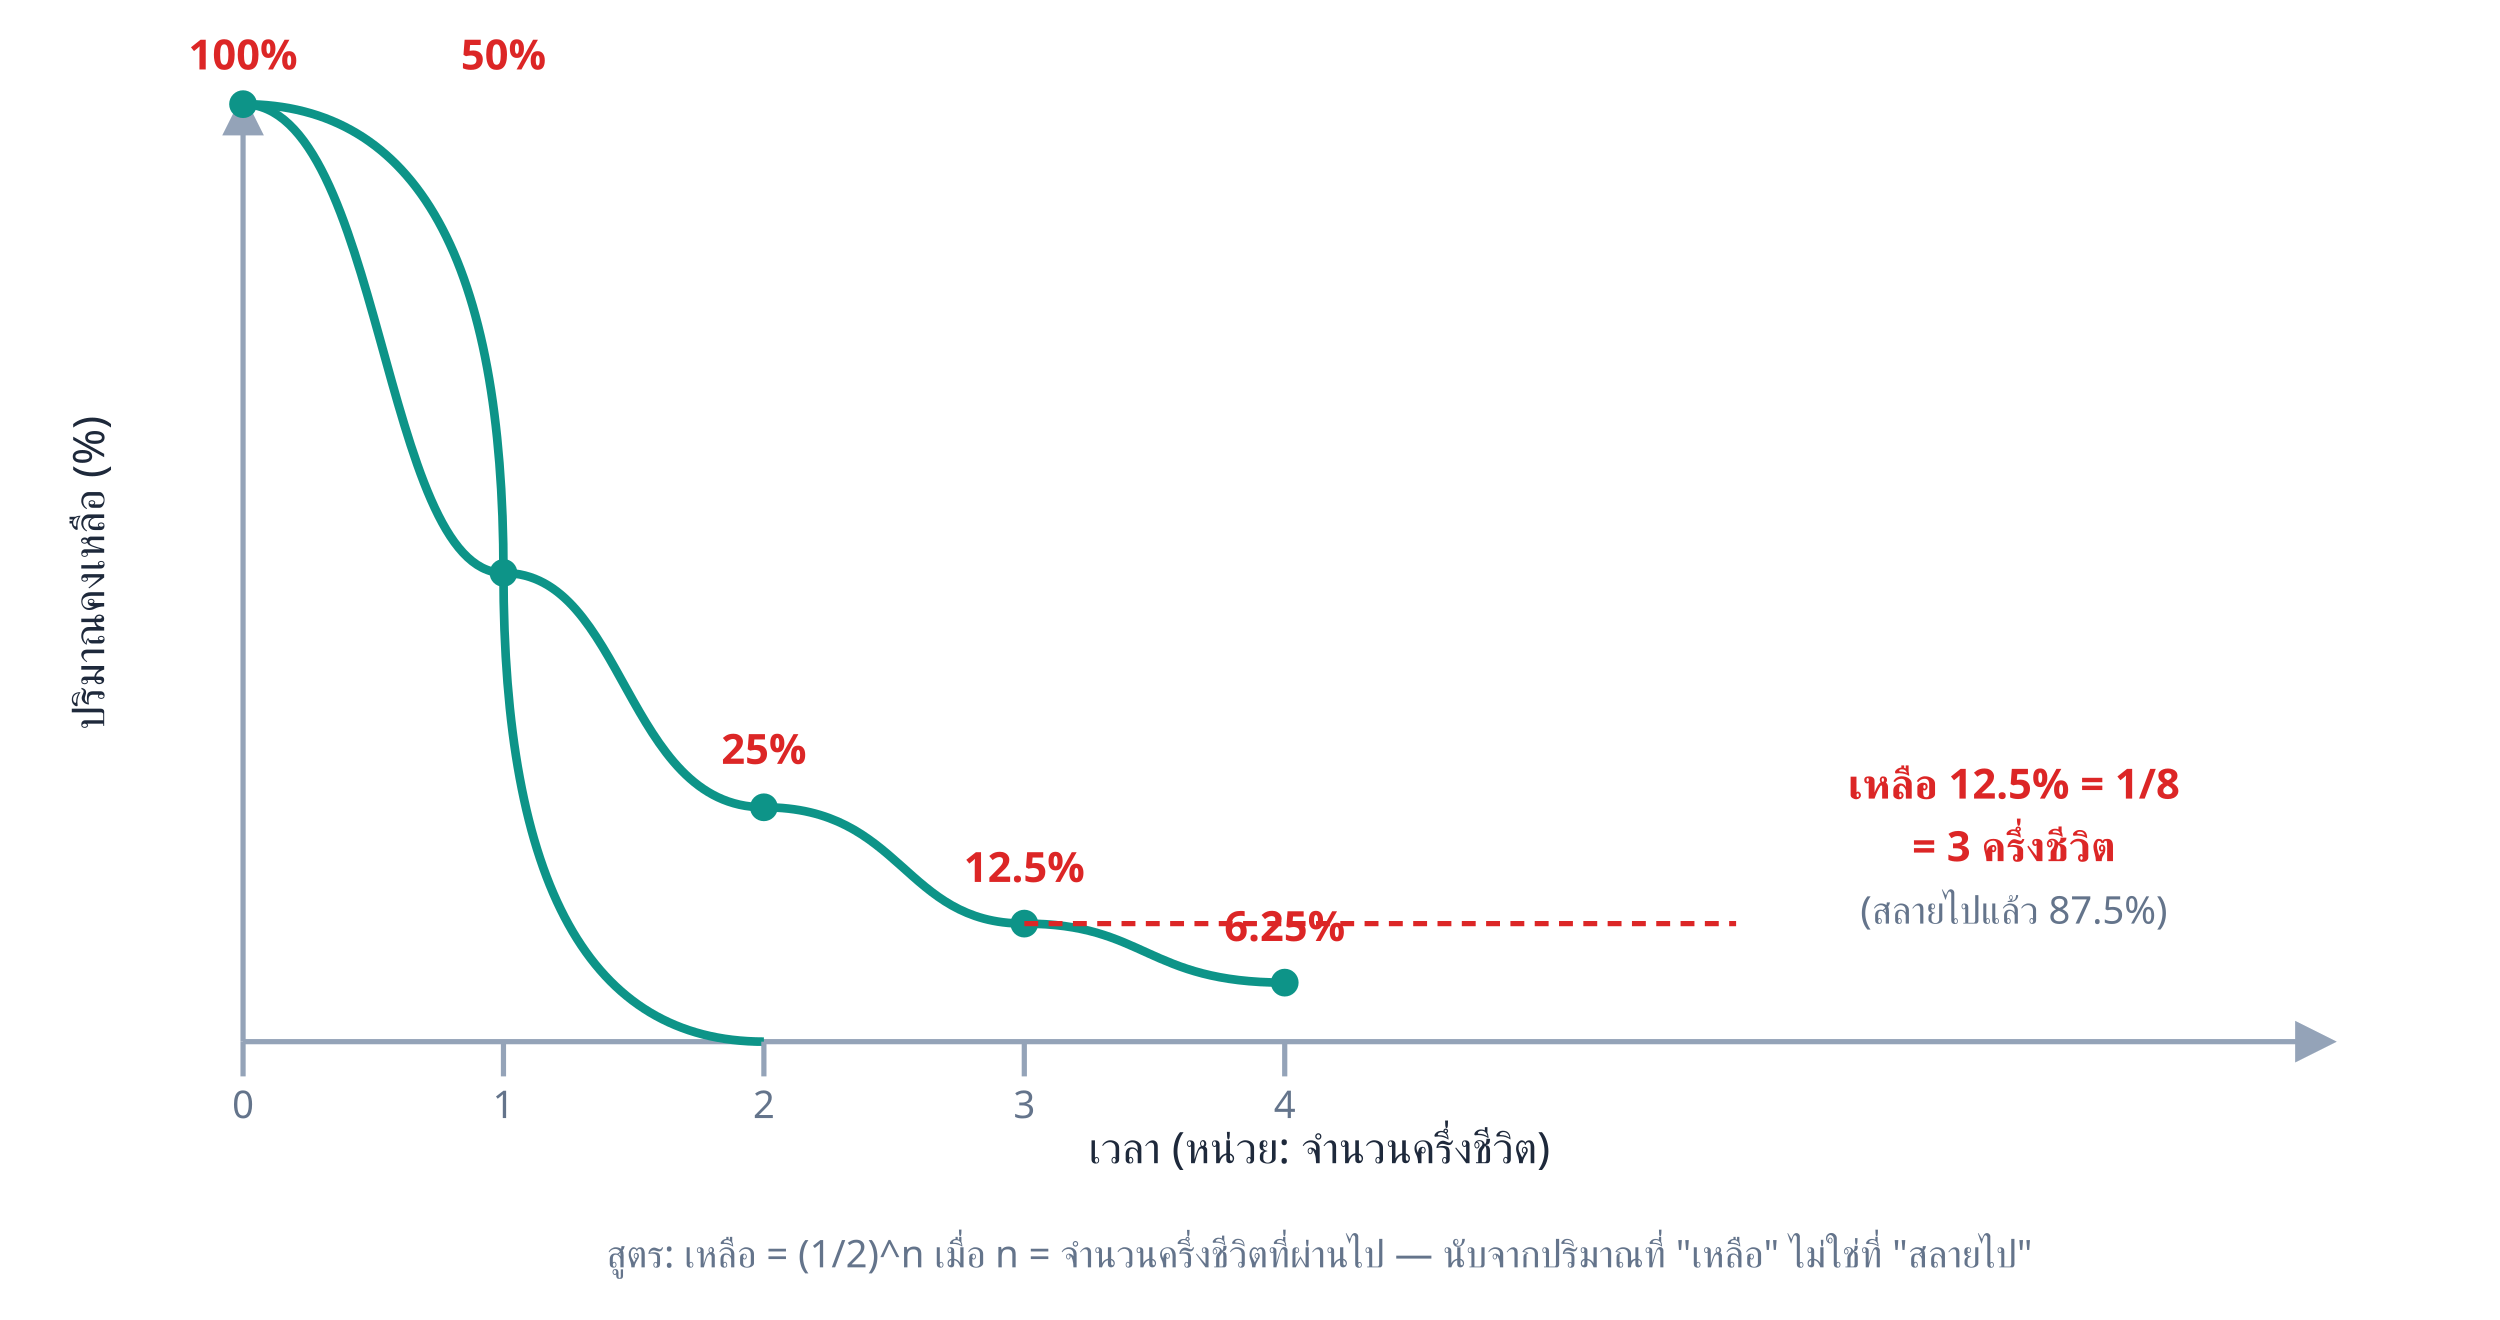
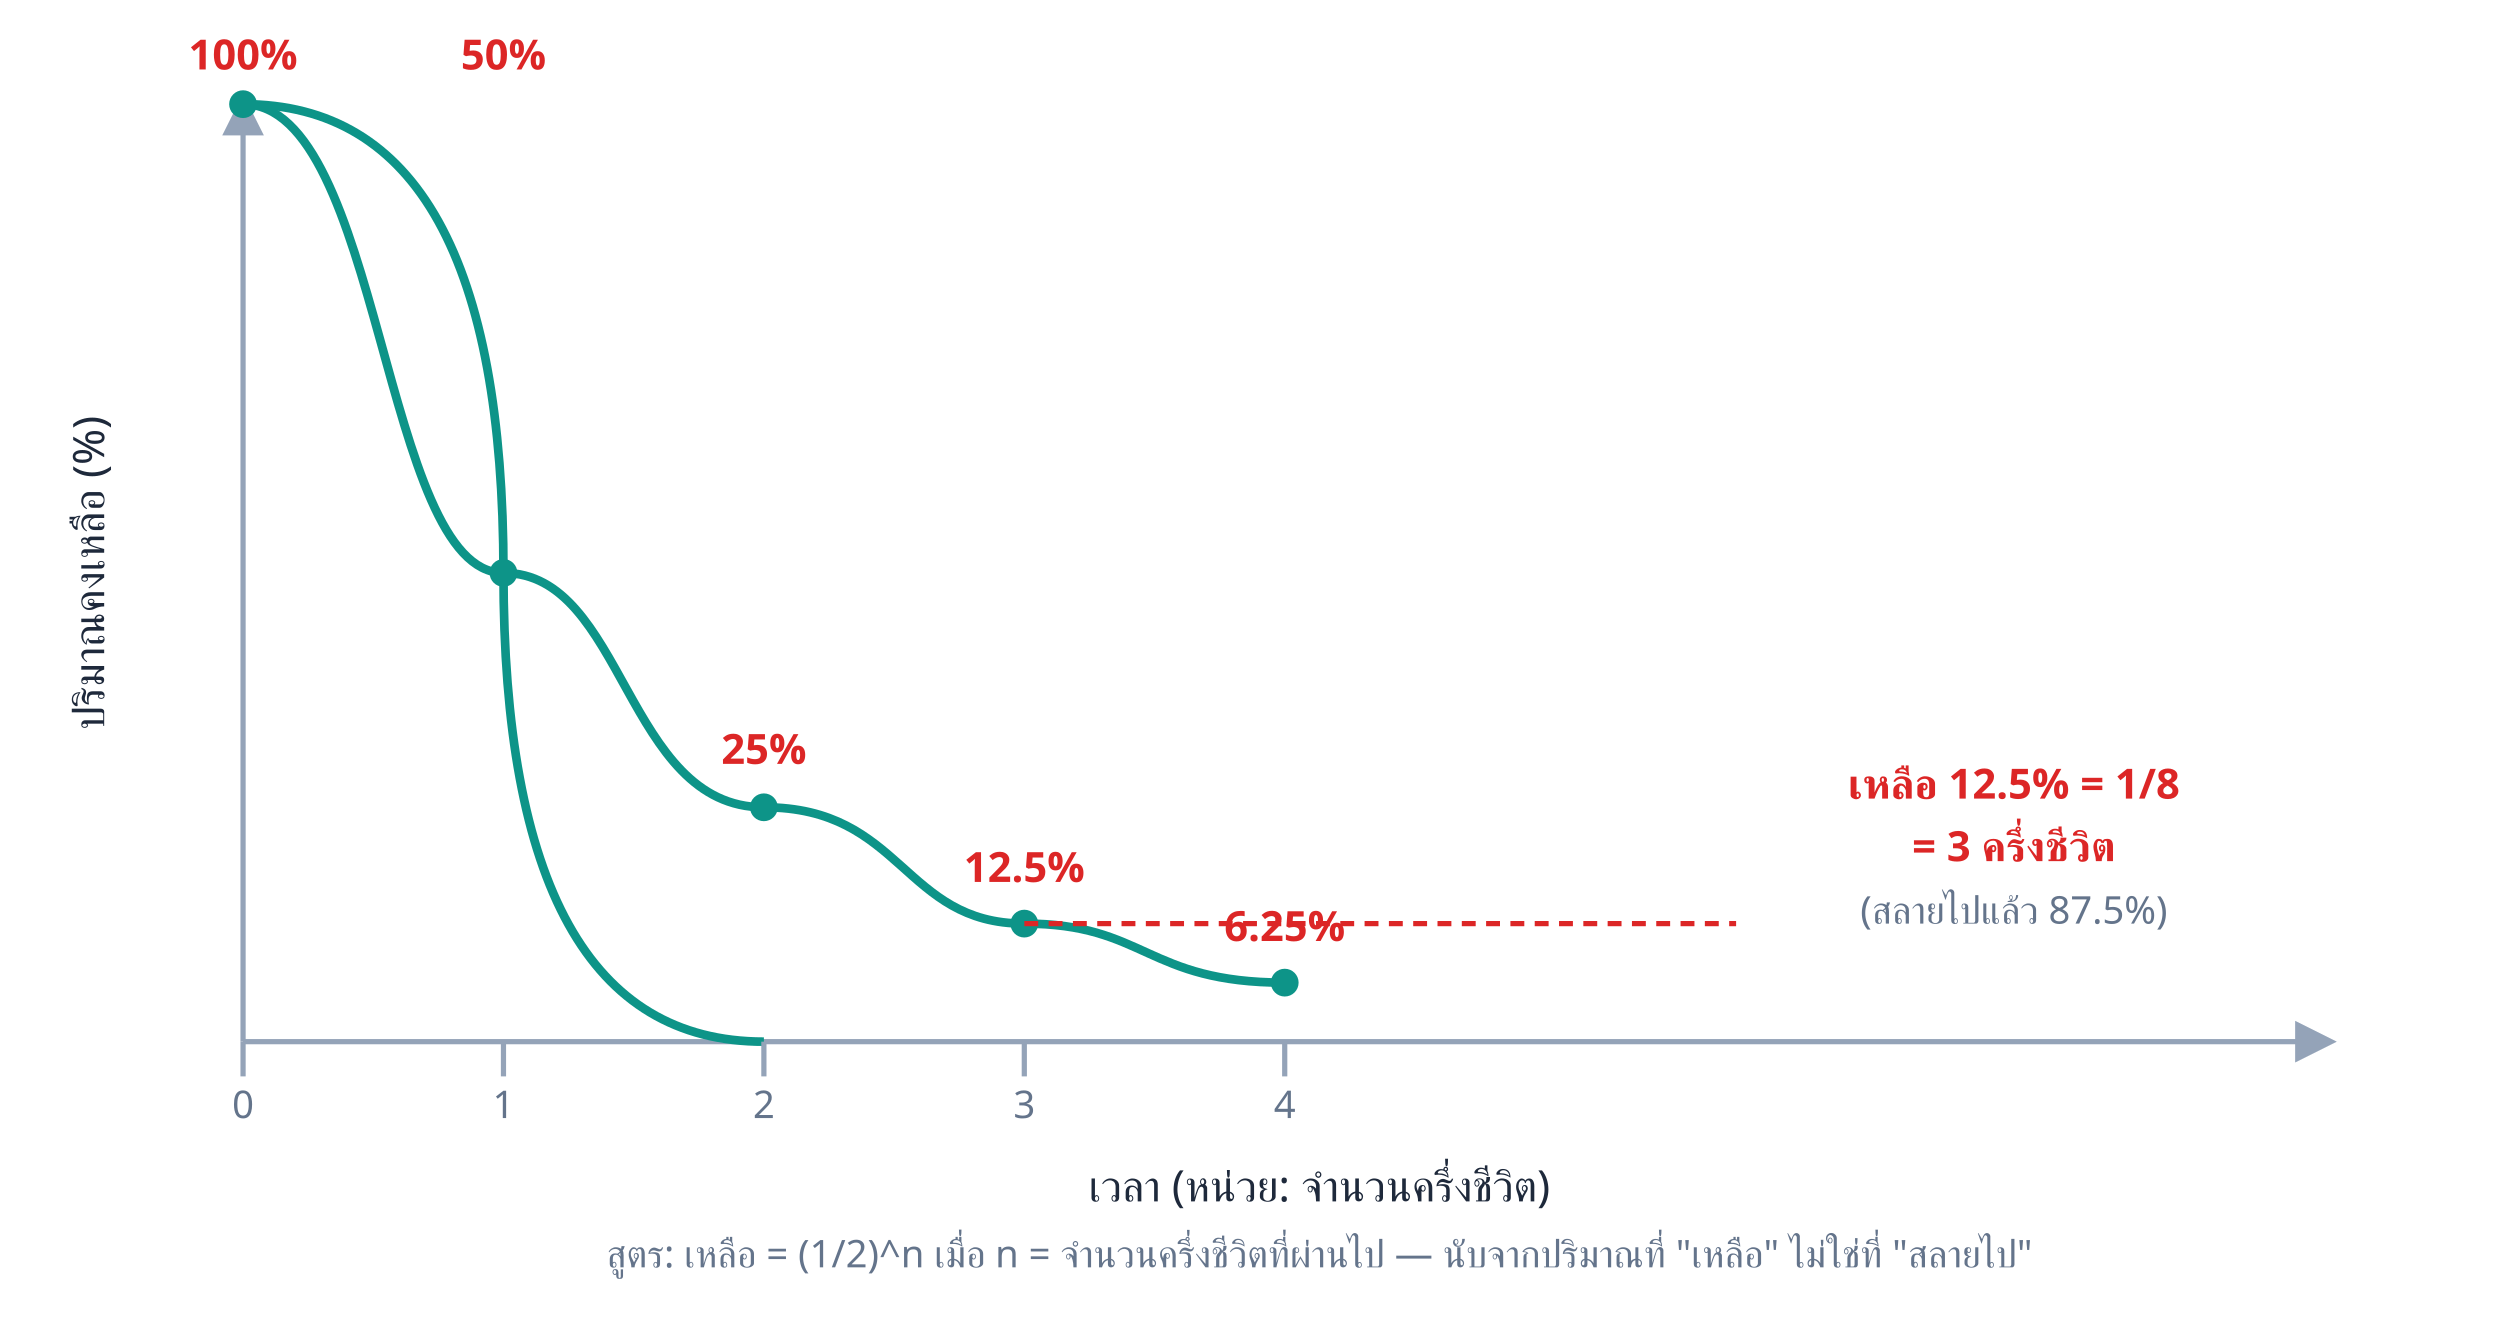
<svg xmlns="http://www.w3.org/2000/svg" viewBox="0 0 720 380" font-family="system-ui, sans-serif">
  <style>
    .lbl { font-size: 12.5px; fill: #1e293b; text-anchor: middle; }
    .sub { font-size: 11px; fill: #64748b; text-anchor: middle; }
    .given { font-size: 12px; fill: #dc2626; font-weight: 700; text-anchor: middle; }
    .ax { stroke: #94a3b8; stroke-width: 1.5; }
  </style>
  <defs>
    <marker id="hl-ah" markerWidth="8" markerHeight="8" refX="6" refY="4" orient="auto">
      <path d="M0,0 L8,4 L0,8 z" fill="#94a3b8" />
    </marker>
  </defs>
  <line x1="70" y1="300" x2="670" y2="300" class="ax" marker-end="url(#hl-ah)" />
  <line x1="70" y1="300" x2="70" y2="30" class="ax" marker-end="url(#hl-ah)" />
-   <text x="380" y="335" class="lbl">เวลา (หน่วย: จำนวนครึ่งชีวิต)</text>
+   <text x="380" y="346" class="lbl">เวลา (หน่วย: จำนวนครึ่งชีวิต)</text>
  <text x="30" y="165" class="lbl" transform="rotate(-90 30 165)">ปริมาณคงเหลือ (%)</text>
  <path d="M70,30 Q145,30 145,165 Q145,300 220,300" fill="none" stroke="#0d9488" stroke-width="2.5" />
  <path d="M70,30 C110,30 110,165 145,165 C180,165 180,232.5 220,232.5 C260,232.5 260,266 295,266 C330,266 330,283 370,283" fill="none" stroke="#0d9488" stroke-width="2.5" />
  <circle cx="70" cy="30" r="4" fill="#0d9488" />
  <circle cx="145" cy="165" r="4" fill="#0d9488" />
  <circle cx="220" cy="232.5" r="4" fill="#0d9488" />
  <circle cx="295" cy="266" r="4" fill="#0d9488" />
  <circle cx="370" cy="283" r="4" fill="#0d9488" />
  <text x="70" y="20" class="given">100%</text>
  <text x="145" y="20" class="given">50%</text>
  <text x="220" y="220" class="given">25%</text>
  <text x="295" y="254" class="given">12.5%</text>
  <text x="370" y="271" class="given">6.25%</text>
  <line x1="70" y1="300" x2="70" y2="310" class="ax" />
  <text x="70" y="322" class="sub">0</text>
  <line x1="145" y1="300" x2="145" y2="310" class="ax" />
  <text x="145" y="322" class="sub">1</text>
  <line x1="220" y1="300" x2="220" y2="310" class="ax" />
  <text x="220" y="322" class="sub">2</text>
  <line x1="295" y1="300" x2="295" y2="310" class="ax" />
  <text x="295" y="322" class="sub">3</text>
  <line x1="370" y1="300" x2="370" y2="310" class="ax" />
  <text x="370" y="322" class="sub">4</text>
  <line x1="295" y1="266" x2="500" y2="266" stroke="#dc2626" stroke-width="1.5" stroke-dasharray="4 3" />
  <text x="580" y="230" class="given" text-anchor="start">เหลือ 12.5% = 1/8</text>
  <text x="580" y="248" class="given" text-anchor="start">= 3 ครึ่งชีวิต</text>
  <text x="580" y="266" class="sub" text-anchor="start">(สลายไปแล้ว 87.5%)</text>
  <text x="380" y="365" class="sub">สูตร: เหลือ = (1/2)^n เมื่อ n = จำนวนครึ่งชีวิตที่ผ่านไป — นับจากปริมาณที่ "เหลือ" ไม่ใช่ที่ "สลายไป"</text>
</svg>
